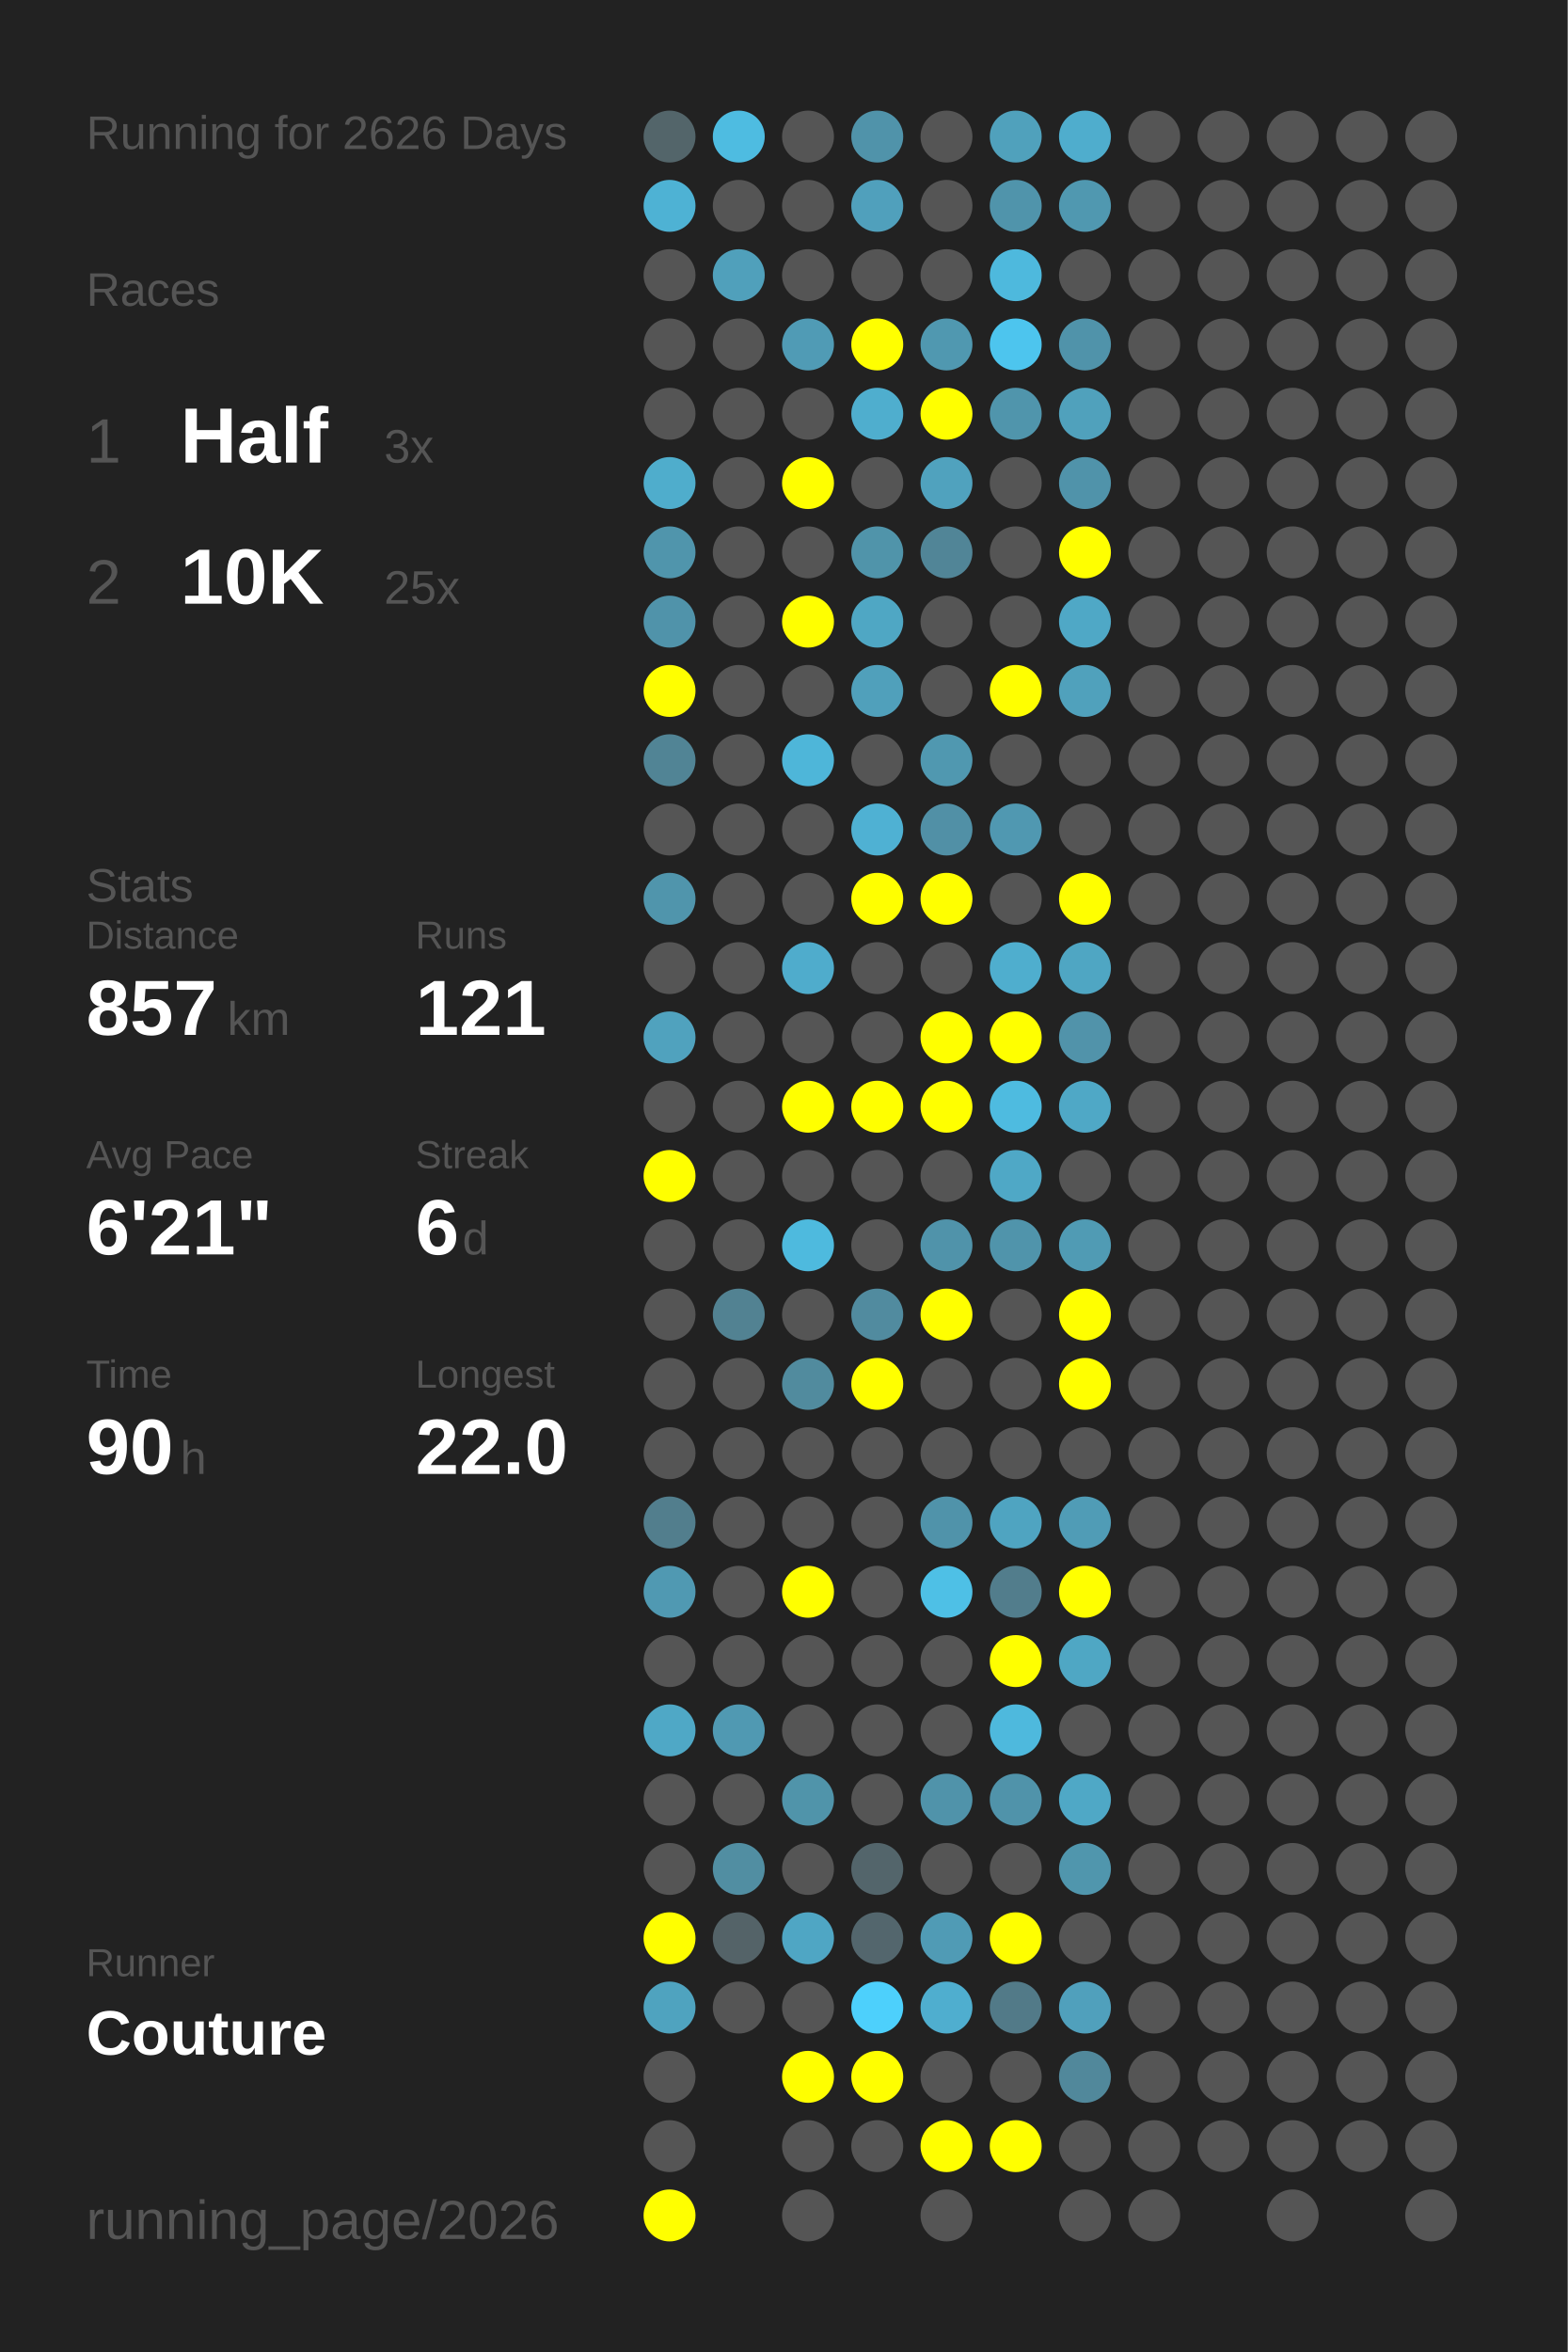
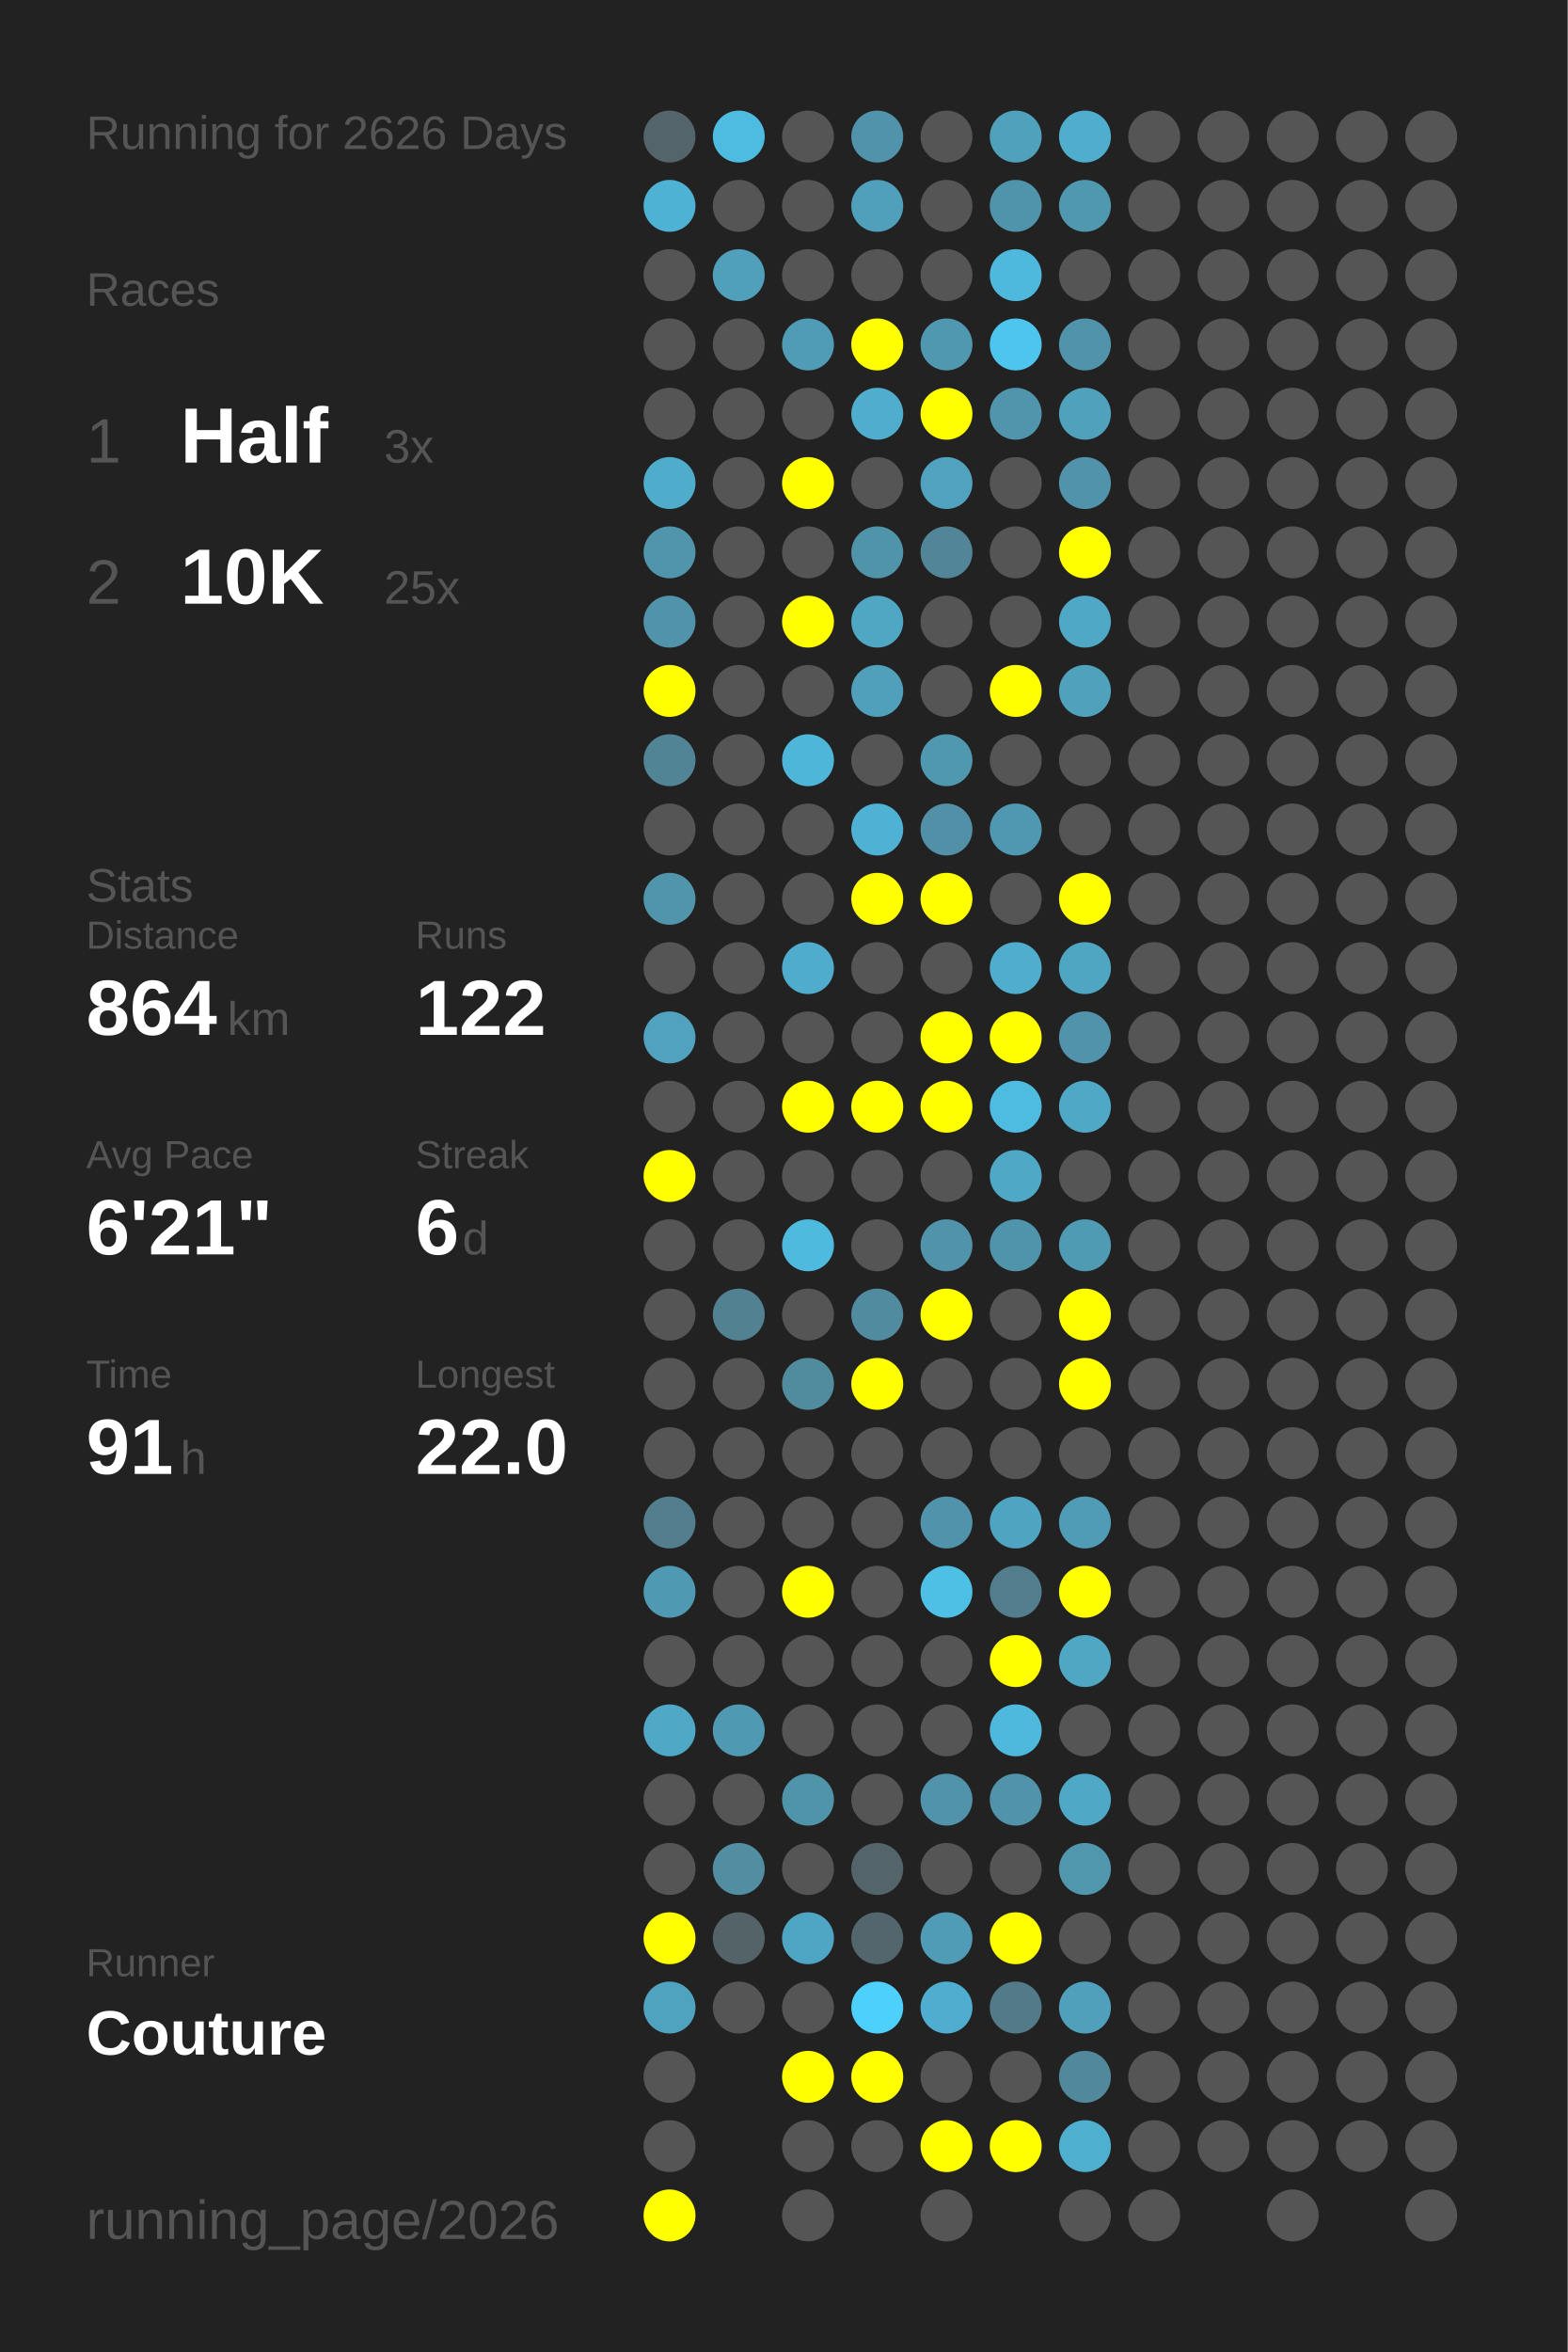
<svg xmlns="http://www.w3.org/2000/svg" baseProfile="full" height="300mm" version="1.1" viewBox="0,0,200,300" width="200mm">
  <defs />
  <rect fill="#222222" height="300" width="200" x="0" y="0" />
  <text fill="#555555" style="font-size:6px; font-family:Arial;" x="11" y="19">Running for 2626 Days</text>
  <text fill="#555555" style="font-size:6px; font-family:Arial;" x="11" y="39">Races</text>
  <text fill="#555555" style="font-size:8px; font-family:Arial;" x="11" y="59">1</text>
  <text fill="#FFFFFF" style="font-size:10px; font-family:Arial; font-weight:bold;" x="23" y="59">Half</text>
  <text fill="#555555" style="font-size:6px; font-family:Arial;" x="49" y="59">3x</text>
  <text fill="#555555" style="font-size:8px; font-family:Arial;" x="11" y="77">2</text>
  <text fill="#FFFFFF" style="font-size:10px; font-family:Arial; font-weight:bold;" x="23" y="77">10K</text>
  <text fill="#555555" style="font-size:6px; font-family:Arial;" x="49" y="77">25x</text>
  <text fill="#555555" style="font-size:6px; font-family:Arial;" x="11" y="115">Stats</text>
  <text fill="#555555" style="font-size:5px; font-family:Arial;" x="11" y="121">Distance</text>
-   <text fill="#FFFFFF" style="font-size:10px; font-family:Arial; font-weight:bold;" x="11" y="132">857</text>
+   <text fill="#FFFFFF" style="font-size:10px; font-family:Arial; font-weight:bold;" x="11" y="132">864</text>
  <text fill="#555555" style="font-size:6px; font-family:Arial;" x="29" y="132">km</text>
  <text fill="#555555" style="font-size:5px; font-family:Arial;" x="53" y="121">Runs</text>
-   <text fill="#FFFFFF" style="font-size:10px; font-family:Arial; font-weight:bold;" x="53" y="132">121</text>
+   <text fill="#FFFFFF" style="font-size:10px; font-family:Arial; font-weight:bold;" x="53" y="132">122</text>
  <text fill="#555555" style="font-size:5px; font-family:Arial;" x="11" y="149">Avg Pace</text>
  <text fill="#FFFFFF" style="font-size:10px; font-family:Arial; font-weight:bold;" x="11" y="160">6'21"</text>
  <text fill="#555555" style="font-size:5px; font-family:Arial;" x="53" y="149">Streak</text>
  <text fill="#FFFFFF" style="font-size:10px; font-family:Arial; font-weight:bold;" x="53" y="160">6</text>
  <text fill="#555555" style="font-size:6px; font-family:Arial;" x="59" y="160">d</text>
  <text fill="#555555" style="font-size:5px; font-family:Arial;" x="11" y="177">Time</text>
-   <text fill="#FFFFFF" style="font-size:10px; font-family:Arial; font-weight:bold;" x="11" y="188">90</text>
+   <text fill="#FFFFFF" style="font-size:10px; font-family:Arial; font-weight:bold;" x="11" y="188">91</text>
  <text fill="#555555" style="font-size:6px; font-family:Arial;" x="23" y="188">h</text>
  <text fill="#555555" style="font-size:5px; font-family:Arial;" x="53" y="177">Longest</text>
  <text fill="#FFFFFF" style="font-size:10px; font-family:Arial; font-weight:bold;" x="53" y="188">22.0</text>
  <text fill="#555555" style="font-size:5px; font-family:Arial;" x="11" y="252.065">Runner</text>
  <text fill="#FFFFFF" style="font-size:8px; font-family:Arial; font-weight:bold;" x="11" y="262.065">Couture</text>
  <text fill="#555555" style="font-size:7px; font-family:Arial;" x="11" y="285.581">running_page/2026</text>
  <circle cx="85.417" cy="17.419" fill="#53656a" r="3.312" />
  <circle cx="85.417" cy="26.258" fill="#4eb2d4" r="3.312" />
  <circle cx="85.417" cy="35.097" fill="#555555" r="3.312" />
  <circle cx="85.417" cy="43.935" fill="#555555" r="3.312" />
  <circle cx="85.417" cy="52.774" fill="#555555" r="3.312" />
  <circle cx="85.417" cy="61.613" fill="#4fadcc" r="3.312" />
  <circle cx="85.417" cy="70.452" fill="#5095ac" r="3.312" />
  <circle cx="85.417" cy="79.29" fill="#5093aa" r="3.312" />
  <circle cx="85.417" cy="88.129" fill="#FFFF00" r="3.312" />
  <circle cx="85.417" cy="96.968" fill="#518495" r="3.312" />
  <circle cx="85.417" cy="105.806" fill="#555555" r="3.312" />
  <circle cx="85.417" cy="114.645" fill="#5095ac" r="3.312" />
  <circle cx="85.417" cy="123.484" fill="#555555" r="3.312" />
  <circle cx="85.417" cy="132.323" fill="#50a2be" r="3.312" />
  <circle cx="85.417" cy="141.161" fill="#555555" r="3.312" />
  <circle cx="85.417" cy="150" fill="#FFFF00" r="3.312" />
  <circle cx="85.417" cy="158.839" fill="#555555" r="3.312" />
  <circle cx="85.417" cy="167.677" fill="#555555" r="3.312" />
  <circle cx="85.417" cy="176.516" fill="#555555" r="3.312" />
  <circle cx="85.417" cy="185.355" fill="#555555" r="3.312" />
  <circle cx="85.417" cy="194.194" fill="#527e8d" r="3.312" />
  <circle cx="85.417" cy="203.032" fill="#5099b2" r="3.312" />
  <circle cx="85.417" cy="211.871" fill="#555555" r="3.312" />
  <circle cx="85.417" cy="220.71" fill="#4fa8c6" r="3.312" />
  <circle cx="85.417" cy="229.548" fill="#555555" r="3.312" />
  <circle cx="85.417" cy="238.387" fill="#555555" r="3.312" />
  <circle cx="85.417" cy="247.226" fill="#FFFF00" r="3.312" />
  <circle cx="85.417" cy="256.065" fill="#4fa3bf" r="3.312" />
  <circle cx="85.417" cy="264.903" fill="#555555" r="3.312" />
  <circle cx="85.417" cy="273.742" fill="#555555" r="3.312" />
  <circle cx="85.417" cy="282.581" fill="#FFFF00" r="3.312" />
  <circle cx="94.25" cy="17.419" fill="#4ebce1" r="3.312" />
  <circle cx="94.25" cy="26.258" fill="#555555" r="3.312" />
  <circle cx="94.25" cy="35.097" fill="#50a0bb" r="3.312" />
  <circle cx="94.25" cy="43.935" fill="#555555" r="3.312" />
  <circle cx="94.25" cy="52.774" fill="#555555" r="3.312" />
  <circle cx="94.25" cy="61.613" fill="#555555" r="3.312" />
  <circle cx="94.25" cy="70.452" fill="#555555" r="3.312" />
  <circle cx="94.25" cy="79.29" fill="#555555" r="3.312" />
  <circle cx="94.25" cy="88.129" fill="#555555" r="3.312" />
  <circle cx="94.25" cy="96.968" fill="#555555" r="3.312" />
  <circle cx="94.25" cy="105.806" fill="#555555" r="3.312" />
  <circle cx="94.25" cy="114.645" fill="#555555" r="3.312" />
  <circle cx="94.25" cy="123.484" fill="#555555" r="3.312" />
  <circle cx="94.25" cy="132.323" fill="#555555" r="3.312" />
  <circle cx="94.25" cy="141.161" fill="#555555" r="3.312" />
  <circle cx="94.25" cy="150" fill="#555555" r="3.312" />
  <circle cx="94.25" cy="158.839" fill="#555555" r="3.312" />
  <circle cx="94.25" cy="167.677" fill="#528292" r="3.312" />
  <circle cx="94.25" cy="176.516" fill="#555555" r="3.312" />
  <circle cx="94.25" cy="185.355" fill="#555555" r="3.312" />
  <circle cx="94.25" cy="194.194" fill="#555555" r="3.312" />
  <circle cx="94.25" cy="203.032" fill="#555555" r="3.312" />
  <circle cx="94.25" cy="211.871" fill="#555555" r="3.312" />
  <circle cx="94.25" cy="220.71" fill="#5099b2" r="3.312" />
  <circle cx="94.25" cy="229.548" fill="#555555" r="3.312" />
  <circle cx="94.25" cy="238.387" fill="#518ea2" r="3.312" />
  <circle cx="94.25" cy="247.226" fill="#546368" r="3.312" />
  <circle cx="94.25" cy="256.065" fill="#555555" r="3.312" />
  <circle cx="103.083" cy="17.419" fill="#555555" r="3.312" />
  <circle cx="103.083" cy="26.258" fill="#555555" r="3.312" />
  <circle cx="103.083" cy="35.097" fill="#555555" r="3.312" />
  <circle cx="103.083" cy="43.935" fill="#509bb5" r="3.312" />
  <circle cx="103.083" cy="52.774" fill="#555555" r="3.312" />
  <circle cx="103.083" cy="61.613" fill="#FFFF00" r="3.312" />
  <circle cx="103.083" cy="70.452" fill="#555555" r="3.312" />
  <circle cx="103.083" cy="79.29" fill="#FFFF00" r="3.312" />
  <circle cx="103.083" cy="88.129" fill="#555555" r="3.312" />
  <circle cx="103.083" cy="96.968" fill="#4eb6d9" r="3.312" />
  <circle cx="103.083" cy="105.806" fill="#555555" r="3.312" />
  <circle cx="103.083" cy="114.645" fill="#555555" r="3.312" />
  <circle cx="103.083" cy="123.484" fill="#4faccc" r="3.312" />
  <circle cx="103.083" cy="132.323" fill="#555555" r="3.312" />
  <circle cx="103.083" cy="141.161" fill="#FFFF00" r="3.312" />
  <circle cx="103.083" cy="150" fill="#555555" r="3.312" />
  <circle cx="103.083" cy="158.839" fill="#4ebade" r="3.312" />
  <circle cx="103.083" cy="167.677" fill="#555555" r="3.312" />
  <circle cx="103.083" cy="176.516" fill="#518b9e" r="3.312" />
  <circle cx="103.083" cy="185.355" fill="#555555" r="3.312" />
  <circle cx="103.083" cy="194.194" fill="#555555" r="3.312" />
  <circle cx="103.083" cy="203.032" fill="#FFFF00" r="3.312" />
  <circle cx="103.083" cy="211.871" fill="#555555" r="3.312" />
  <circle cx="103.083" cy="220.71" fill="#555555" r="3.312" />
  <circle cx="103.083" cy="229.548" fill="#5094aa" r="3.312" />
  <circle cx="103.083" cy="238.387" fill="#555555" r="3.312" />
  <circle cx="103.083" cy="247.226" fill="#4fa6c4" r="3.312" />
  <circle cx="103.083" cy="256.065" fill="#555555" r="3.312" />
  <circle cx="103.083" cy="264.903" fill="#FFFF00" r="3.312" />
  <circle cx="103.083" cy="273.742" fill="#555555" r="3.312" />
  <circle cx="103.083" cy="282.581" fill="#555555" r="3.312" />
  <circle cx="111.917" cy="17.419" fill="#5093aa" r="3.312" />
  <circle cx="111.917" cy="26.258" fill="#50a0bc" r="3.312" />
  <circle cx="111.917" cy="35.097" fill="#555555" r="3.312" />
  <circle cx="111.917" cy="43.935" fill="#FFFF00" r="3.312" />
  <circle cx="111.917" cy="52.774" fill="#4faece" r="3.312" />
  <circle cx="111.917" cy="61.613" fill="#555555" r="3.312" />
  <circle cx="111.917" cy="70.452" fill="#5094aa" r="3.312" />
  <circle cx="111.917" cy="79.29" fill="#4fa7c4" r="3.312" />
  <circle cx="111.917" cy="88.129" fill="#50a0bb" r="3.312" />
  <circle cx="111.917" cy="96.968" fill="#555555" r="3.312" />
  <circle cx="111.917" cy="105.806" fill="#4fb1d3" r="3.312" />
  <circle cx="111.917" cy="114.645" fill="#FFFF00" r="3.312" />
  <circle cx="111.917" cy="123.484" fill="#555555" r="3.312" />
  <circle cx="111.917" cy="132.323" fill="#555555" r="3.312" />
  <circle cx="111.917" cy="141.161" fill="#FFFF00" r="3.312" />
  <circle cx="111.917" cy="150" fill="#555555" r="3.312" />
  <circle cx="111.917" cy="158.839" fill="#555555" r="3.312" />
  <circle cx="111.917" cy="167.677" fill="#518b9f" r="3.312" />
  <circle cx="111.917" cy="176.516" fill="#FFFF00" r="3.312" />
  <circle cx="111.917" cy="185.355" fill="#555555" r="3.312" />
  <circle cx="111.917" cy="194.194" fill="#555555" r="3.312" />
  <circle cx="111.917" cy="203.032" fill="#555555" r="3.312" />
  <circle cx="111.917" cy="211.871" fill="#555555" r="3.312" />
  <circle cx="111.917" cy="220.71" fill="#555555" r="3.312" />
  <circle cx="111.917" cy="229.548" fill="#555555" r="3.312" />
  <circle cx="111.917" cy="238.387" fill="#53656b" r="3.312" />
  <circle cx="111.917" cy="247.226" fill="#53666d" r="3.312" />
  <circle cx="111.917" cy="256.065" fill="#4dd0fc" r="3.312" />
  <circle cx="111.917" cy="264.903" fill="#FFFF00" r="3.312" />
  <circle cx="111.917" cy="273.742" fill="#555555" r="3.312" />
  <circle cx="120.75" cy="17.419" fill="#555555" r="3.312" />
  <circle cx="120.75" cy="26.258" fill="#555555" r="3.312" />
  <circle cx="120.75" cy="35.097" fill="#555555" r="3.312" />
  <circle cx="120.75" cy="43.935" fill="#5098b0" r="3.312" />
  <circle cx="120.75" cy="52.774" fill="#FFFF00" r="3.312" />
  <circle cx="120.75" cy="61.613" fill="#50a2be" r="3.312" />
  <circle cx="120.75" cy="70.452" fill="#518597" r="3.312" />
  <circle cx="120.75" cy="79.29" fill="#555555" r="3.312" />
  <circle cx="120.75" cy="88.129" fill="#555555" r="3.312" />
  <circle cx="120.75" cy="96.968" fill="#5098b0" r="3.312" />
  <circle cx="120.75" cy="105.806" fill="#5190a6" r="3.312" />
  <circle cx="120.75" cy="114.645" fill="#FFFF00" r="3.312" />
  <circle cx="120.75" cy="123.484" fill="#555555" r="3.312" />
  <circle cx="120.75" cy="132.323" fill="#FFFF00" r="3.312" />
  <circle cx="120.75" cy="141.161" fill="#FFFF00" r="3.312" />
  <circle cx="120.75" cy="150" fill="#555555" r="3.312" />
  <circle cx="120.75" cy="158.839" fill="#5093aa" r="3.312" />
  <circle cx="120.75" cy="167.677" fill="#FFFF00" r="3.312" />
  <circle cx="120.75" cy="176.516" fill="#555555" r="3.312" />
  <circle cx="120.75" cy="185.355" fill="#555555" r="3.312" />
  <circle cx="120.75" cy="194.194" fill="#5093aa" r="3.312" />
  <circle cx="120.75" cy="203.032" fill="#4ec0e6" r="3.312" />
  <circle cx="120.75" cy="211.871" fill="#555555" r="3.312" />
  <circle cx="120.75" cy="220.71" fill="#555555" r="3.312" />
  <circle cx="120.75" cy="229.548" fill="#5093aa" r="3.312" />
  <circle cx="120.75" cy="238.387" fill="#555555" r="3.312" />
  <circle cx="120.75" cy="247.226" fill="#509bb5" r="3.312" />
  <circle cx="120.75" cy="256.065" fill="#4faecf" r="3.312" />
  <circle cx="120.75" cy="264.903" fill="#555555" r="3.312" />
  <circle cx="120.75" cy="273.742" fill="#FFFF00" r="3.312" />
  <circle cx="120.75" cy="282.581" fill="#555555" r="3.312" />
  <circle cx="129.583" cy="17.419" fill="#50a1bc" r="3.312" />
  <circle cx="129.583" cy="26.258" fill="#5094ab" r="3.312" />
  <circle cx="129.583" cy="35.097" fill="#4eb9dd" r="3.312" />
  <circle cx="129.583" cy="43.935" fill="#4dc5ee" r="3.312" />
  <circle cx="129.583" cy="52.774" fill="#5095ac" r="3.312" />
  <circle cx="129.583" cy="61.613" fill="#555555" r="3.312" />
  <circle cx="129.583" cy="70.452" fill="#555555" r="3.312" />
  <circle cx="129.583" cy="79.29" fill="#555555" r="3.312" />
  <circle cx="129.583" cy="88.129" fill="#FFFF00" r="3.312" />
  <circle cx="129.583" cy="96.968" fill="#555555" r="3.312" />
  <circle cx="129.583" cy="105.806" fill="#5098b1" r="3.312" />
  <circle cx="129.583" cy="114.645" fill="#555555" r="3.312" />
  <circle cx="129.583" cy="123.484" fill="#4faece" r="3.312" />
  <circle cx="129.583" cy="132.323" fill="#FFFF00" r="3.312" />
  <circle cx="129.583" cy="141.161" fill="#4ebbe0" r="3.312" />
  <circle cx="129.583" cy="150" fill="#4fa8c6" r="3.312" />
  <circle cx="129.583" cy="158.839" fill="#5094ab" r="3.312" />
  <circle cx="129.583" cy="167.677" fill="#555555" r="3.312" />
  <circle cx="129.583" cy="176.516" fill="#555555" r="3.312" />
  <circle cx="129.583" cy="185.355" fill="#555555" r="3.312" />
  <circle cx="129.583" cy="194.194" fill="#4fa4c1" r="3.312" />
  <circle cx="129.583" cy="203.032" fill="#527d8c" r="3.312" />
  <circle cx="129.583" cy="211.871" fill="#FFFF00" r="3.312" />
  <circle cx="129.583" cy="220.71" fill="#4eb9dd" r="3.312" />
  <circle cx="129.583" cy="229.548" fill="#5093aa" r="3.312" />
  <circle cx="129.583" cy="238.387" fill="#555555" r="3.312" />
  <circle cx="129.583" cy="247.226" fill="#FFFF00" r="3.312" />
  <circle cx="129.583" cy="256.065" fill="#527a88" r="3.312" />
  <circle cx="129.583" cy="264.903" fill="#555555" r="3.312" />
  <circle cx="129.583" cy="273.742" fill="#FFFF00" r="3.312" />
  <circle cx="138.417" cy="17.419" fill="#4fadcd" r="3.312" />
  <circle cx="138.417" cy="26.258" fill="#5098b0" r="3.312" />
  <circle cx="138.417" cy="35.097" fill="#555555" r="3.312" />
  <circle cx="138.417" cy="43.935" fill="#5093aa" r="3.312" />
  <circle cx="138.417" cy="52.774" fill="#50a1bc" r="3.312" />
  <circle cx="138.417" cy="61.613" fill="#5093aa" r="3.312" />
  <circle cx="138.417" cy="70.452" fill="#FFFF00" r="3.312" />
  <circle cx="138.417" cy="79.29" fill="#4fa8c6" r="3.312" />
  <circle cx="138.417" cy="88.129" fill="#50a1bc" r="3.312" />
  <circle cx="138.417" cy="96.968" fill="#555555" r="3.312" />
  <circle cx="138.417" cy="105.806" fill="#555555" r="3.312" />
  <circle cx="138.417" cy="114.645" fill="#FFFF00" r="3.312" />
  <circle cx="138.417" cy="123.484" fill="#4fa6c3" r="3.312" />
  <circle cx="138.417" cy="132.323" fill="#5193aa" r="3.312" />
  <circle cx="138.417" cy="141.161" fill="#4fa8c6" r="3.312" />
  <circle cx="138.417" cy="150" fill="#555555" r="3.312" />
  <circle cx="138.417" cy="158.839" fill="#509bb4" r="3.312" />
  <circle cx="138.417" cy="167.677" fill="#FFFF00" r="3.312" />
  <circle cx="138.417" cy="176.516" fill="#FFFF00" r="3.312" />
  <circle cx="138.417" cy="185.355" fill="#555555" r="3.312" />
  <circle cx="138.417" cy="194.194" fill="#509cb6" r="3.312" />
  <circle cx="138.417" cy="203.032" fill="#FFFF00" r="3.312" />
  <circle cx="138.417" cy="211.871" fill="#4fa7c4" r="3.312" />
  <circle cx="138.417" cy="220.71" fill="#555555" r="3.312" />
  <circle cx="138.417" cy="229.548" fill="#4fa8c6" r="3.312" />
  <circle cx="138.417" cy="238.387" fill="#5096ad" r="3.312" />
  <circle cx="138.417" cy="247.226" fill="#555555" r="3.312" />
  <circle cx="138.417" cy="256.065" fill="#50a0bc" r="3.312" />
  <circle cx="138.417" cy="264.903" fill="#51889b" r="3.312" />
-   <circle cx="138.417" cy="273.742" fill="#555555" r="3.312" />
+   <circle cx="138.417" cy="273.742" fill="#4fafcf" r="3.312" />
  <circle cx="138.417" cy="282.581" fill="#555555" r="3.312" />
  <circle cx="147.25" cy="17.419" fill="#555555" r="3.312" />
  <circle cx="147.25" cy="26.258" fill="#555555" r="3.312" />
  <circle cx="147.25" cy="35.097" fill="#555555" r="3.312" />
  <circle cx="147.25" cy="43.935" fill="#555555" r="3.312" />
  <circle cx="147.25" cy="52.774" fill="#555555" r="3.312" />
  <circle cx="147.25" cy="61.613" fill="#555555" r="3.312" />
  <circle cx="147.25" cy="70.452" fill="#555555" r="3.312" />
  <circle cx="147.25" cy="79.29" fill="#555555" r="3.312" />
  <circle cx="147.25" cy="88.129" fill="#555555" r="3.312" />
  <circle cx="147.25" cy="96.968" fill="#555555" r="3.312" />
  <circle cx="147.25" cy="105.806" fill="#555555" r="3.312" />
  <circle cx="147.25" cy="114.645" fill="#555555" r="3.312" />
  <circle cx="147.25" cy="123.484" fill="#555555" r="3.312" />
  <circle cx="147.25" cy="132.323" fill="#555555" r="3.312" />
  <circle cx="147.25" cy="141.161" fill="#555555" r="3.312" />
  <circle cx="147.25" cy="150" fill="#555555" r="3.312" />
  <circle cx="147.25" cy="158.839" fill="#555555" r="3.312" />
  <circle cx="147.25" cy="167.677" fill="#555555" r="3.312" />
  <circle cx="147.25" cy="176.516" fill="#555555" r="3.312" />
  <circle cx="147.25" cy="185.355" fill="#555555" r="3.312" />
  <circle cx="147.25" cy="194.194" fill="#555555" r="3.312" />
  <circle cx="147.25" cy="203.032" fill="#555555" r="3.312" />
  <circle cx="147.25" cy="211.871" fill="#555555" r="3.312" />
  <circle cx="147.25" cy="220.71" fill="#555555" r="3.312" />
  <circle cx="147.25" cy="229.548" fill="#555555" r="3.312" />
  <circle cx="147.25" cy="238.387" fill="#555555" r="3.312" />
  <circle cx="147.25" cy="247.226" fill="#555555" r="3.312" />
  <circle cx="147.25" cy="256.065" fill="#555555" r="3.312" />
  <circle cx="147.25" cy="264.903" fill="#555555" r="3.312" />
  <circle cx="147.25" cy="273.742" fill="#555555" r="3.312" />
  <circle cx="147.25" cy="282.581" fill="#555555" r="3.312" />
  <circle cx="156.083" cy="17.419" fill="#555555" r="3.312" />
  <circle cx="156.083" cy="26.258" fill="#555555" r="3.312" />
  <circle cx="156.083" cy="35.097" fill="#555555" r="3.312" />
  <circle cx="156.083" cy="43.935" fill="#555555" r="3.312" />
  <circle cx="156.083" cy="52.774" fill="#555555" r="3.312" />
  <circle cx="156.083" cy="61.613" fill="#555555" r="3.312" />
  <circle cx="156.083" cy="70.452" fill="#555555" r="3.312" />
  <circle cx="156.083" cy="79.29" fill="#555555" r="3.312" />
  <circle cx="156.083" cy="88.129" fill="#555555" r="3.312" />
  <circle cx="156.083" cy="96.968" fill="#555555" r="3.312" />
  <circle cx="156.083" cy="105.806" fill="#555555" r="3.312" />
  <circle cx="156.083" cy="114.645" fill="#555555" r="3.312" />
  <circle cx="156.083" cy="123.484" fill="#555555" r="3.312" />
  <circle cx="156.083" cy="132.323" fill="#555555" r="3.312" />
  <circle cx="156.083" cy="141.161" fill="#555555" r="3.312" />
  <circle cx="156.083" cy="150" fill="#555555" r="3.312" />
  <circle cx="156.083" cy="158.839" fill="#555555" r="3.312" />
  <circle cx="156.083" cy="167.677" fill="#555555" r="3.312" />
  <circle cx="156.083" cy="176.516" fill="#555555" r="3.312" />
  <circle cx="156.083" cy="185.355" fill="#555555" r="3.312" />
  <circle cx="156.083" cy="194.194" fill="#555555" r="3.312" />
  <circle cx="156.083" cy="203.032" fill="#555555" r="3.312" />
  <circle cx="156.083" cy="211.871" fill="#555555" r="3.312" />
  <circle cx="156.083" cy="220.71" fill="#555555" r="3.312" />
  <circle cx="156.083" cy="229.548" fill="#555555" r="3.312" />
  <circle cx="156.083" cy="238.387" fill="#555555" r="3.312" />
  <circle cx="156.083" cy="247.226" fill="#555555" r="3.312" />
  <circle cx="156.083" cy="256.065" fill="#555555" r="3.312" />
  <circle cx="156.083" cy="264.903" fill="#555555" r="3.312" />
  <circle cx="156.083" cy="273.742" fill="#555555" r="3.312" />
  <circle cx="164.917" cy="17.419" fill="#555555" r="3.312" />
  <circle cx="164.917" cy="26.258" fill="#555555" r="3.312" />
  <circle cx="164.917" cy="35.097" fill="#555555" r="3.312" />
  <circle cx="164.917" cy="43.935" fill="#555555" r="3.312" />
  <circle cx="164.917" cy="52.774" fill="#555555" r="3.312" />
  <circle cx="164.917" cy="61.613" fill="#555555" r="3.312" />
  <circle cx="164.917" cy="70.452" fill="#555555" r="3.312" />
  <circle cx="164.917" cy="79.29" fill="#555555" r="3.312" />
  <circle cx="164.917" cy="88.129" fill="#555555" r="3.312" />
  <circle cx="164.917" cy="96.968" fill="#555555" r="3.312" />
  <circle cx="164.917" cy="105.806" fill="#555555" r="3.312" />
  <circle cx="164.917" cy="114.645" fill="#555555" r="3.312" />
  <circle cx="164.917" cy="123.484" fill="#555555" r="3.312" />
  <circle cx="164.917" cy="132.323" fill="#555555" r="3.312" />
  <circle cx="164.917" cy="141.161" fill="#555555" r="3.312" />
  <circle cx="164.917" cy="150" fill="#555555" r="3.312" />
  <circle cx="164.917" cy="158.839" fill="#555555" r="3.312" />
  <circle cx="164.917" cy="167.677" fill="#555555" r="3.312" />
  <circle cx="164.917" cy="176.516" fill="#555555" r="3.312" />
  <circle cx="164.917" cy="185.355" fill="#555555" r="3.312" />
  <circle cx="164.917" cy="194.194" fill="#555555" r="3.312" />
  <circle cx="164.917" cy="203.032" fill="#555555" r="3.312" />
  <circle cx="164.917" cy="211.871" fill="#555555" r="3.312" />
  <circle cx="164.917" cy="220.71" fill="#555555" r="3.312" />
  <circle cx="164.917" cy="229.548" fill="#555555" r="3.312" />
  <circle cx="164.917" cy="238.387" fill="#555555" r="3.312" />
  <circle cx="164.917" cy="247.226" fill="#555555" r="3.312" />
  <circle cx="164.917" cy="256.065" fill="#555555" r="3.312" />
  <circle cx="164.917" cy="264.903" fill="#555555" r="3.312" />
  <circle cx="164.917" cy="273.742" fill="#555555" r="3.312" />
  <circle cx="164.917" cy="282.581" fill="#555555" r="3.312" />
  <circle cx="173.75" cy="17.419" fill="#555555" r="3.312" />
  <circle cx="173.75" cy="26.258" fill="#555555" r="3.312" />
  <circle cx="173.75" cy="35.097" fill="#555555" r="3.312" />
  <circle cx="173.75" cy="43.935" fill="#555555" r="3.312" />
  <circle cx="173.75" cy="52.774" fill="#555555" r="3.312" />
  <circle cx="173.75" cy="61.613" fill="#555555" r="3.312" />
  <circle cx="173.75" cy="70.452" fill="#555555" r="3.312" />
  <circle cx="173.75" cy="79.29" fill="#555555" r="3.312" />
  <circle cx="173.75" cy="88.129" fill="#555555" r="3.312" />
  <circle cx="173.75" cy="96.968" fill="#555555" r="3.312" />
  <circle cx="173.75" cy="105.806" fill="#555555" r="3.312" />
  <circle cx="173.75" cy="114.645" fill="#555555" r="3.312" />
  <circle cx="173.75" cy="123.484" fill="#555555" r="3.312" />
  <circle cx="173.75" cy="132.323" fill="#555555" r="3.312" />
  <circle cx="173.75" cy="141.161" fill="#555555" r="3.312" />
  <circle cx="173.75" cy="150" fill="#555555" r="3.312" />
  <circle cx="173.75" cy="158.839" fill="#555555" r="3.312" />
  <circle cx="173.75" cy="167.677" fill="#555555" r="3.312" />
  <circle cx="173.75" cy="176.516" fill="#555555" r="3.312" />
  <circle cx="173.75" cy="185.355" fill="#555555" r="3.312" />
  <circle cx="173.75" cy="194.194" fill="#555555" r="3.312" />
  <circle cx="173.75" cy="203.032" fill="#555555" r="3.312" />
  <circle cx="173.75" cy="211.871" fill="#555555" r="3.312" />
  <circle cx="173.75" cy="220.71" fill="#555555" r="3.312" />
  <circle cx="173.75" cy="229.548" fill="#555555" r="3.312" />
  <circle cx="173.75" cy="238.387" fill="#555555" r="3.312" />
  <circle cx="173.75" cy="247.226" fill="#555555" r="3.312" />
  <circle cx="173.75" cy="256.065" fill="#555555" r="3.312" />
  <circle cx="173.75" cy="264.903" fill="#555555" r="3.312" />
  <circle cx="173.75" cy="273.742" fill="#555555" r="3.312" />
  <circle cx="182.583" cy="17.419" fill="#555555" r="3.312" />
  <circle cx="182.583" cy="26.258" fill="#555555" r="3.312" />
  <circle cx="182.583" cy="35.097" fill="#555555" r="3.312" />
  <circle cx="182.583" cy="43.935" fill="#555555" r="3.312" />
  <circle cx="182.583" cy="52.774" fill="#555555" r="3.312" />
  <circle cx="182.583" cy="61.613" fill="#555555" r="3.312" />
  <circle cx="182.583" cy="70.452" fill="#555555" r="3.312" />
  <circle cx="182.583" cy="79.29" fill="#555555" r="3.312" />
  <circle cx="182.583" cy="88.129" fill="#555555" r="3.312" />
  <circle cx="182.583" cy="96.968" fill="#555555" r="3.312" />
  <circle cx="182.583" cy="105.806" fill="#555555" r="3.312" />
  <circle cx="182.583" cy="114.645" fill="#555555" r="3.312" />
  <circle cx="182.583" cy="123.484" fill="#555555" r="3.312" />
  <circle cx="182.583" cy="132.323" fill="#555555" r="3.312" />
  <circle cx="182.583" cy="141.161" fill="#555555" r="3.312" />
  <circle cx="182.583" cy="150" fill="#555555" r="3.312" />
  <circle cx="182.583" cy="158.839" fill="#555555" r="3.312" />
  <circle cx="182.583" cy="167.677" fill="#555555" r="3.312" />
  <circle cx="182.583" cy="176.516" fill="#555555" r="3.312" />
  <circle cx="182.583" cy="185.355" fill="#555555" r="3.312" />
  <circle cx="182.583" cy="194.194" fill="#555555" r="3.312" />
  <circle cx="182.583" cy="203.032" fill="#555555" r="3.312" />
  <circle cx="182.583" cy="211.871" fill="#555555" r="3.312" />
  <circle cx="182.583" cy="220.71" fill="#555555" r="3.312" />
  <circle cx="182.583" cy="229.548" fill="#555555" r="3.312" />
  <circle cx="182.583" cy="238.387" fill="#555555" r="3.312" />
  <circle cx="182.583" cy="247.226" fill="#555555" r="3.312" />
  <circle cx="182.583" cy="256.065" fill="#555555" r="3.312" />
  <circle cx="182.583" cy="264.903" fill="#555555" r="3.312" />
  <circle cx="182.583" cy="273.742" fill="#555555" r="3.312" />
  <circle cx="182.583" cy="282.581" fill="#555555" r="3.312" />
</svg>
